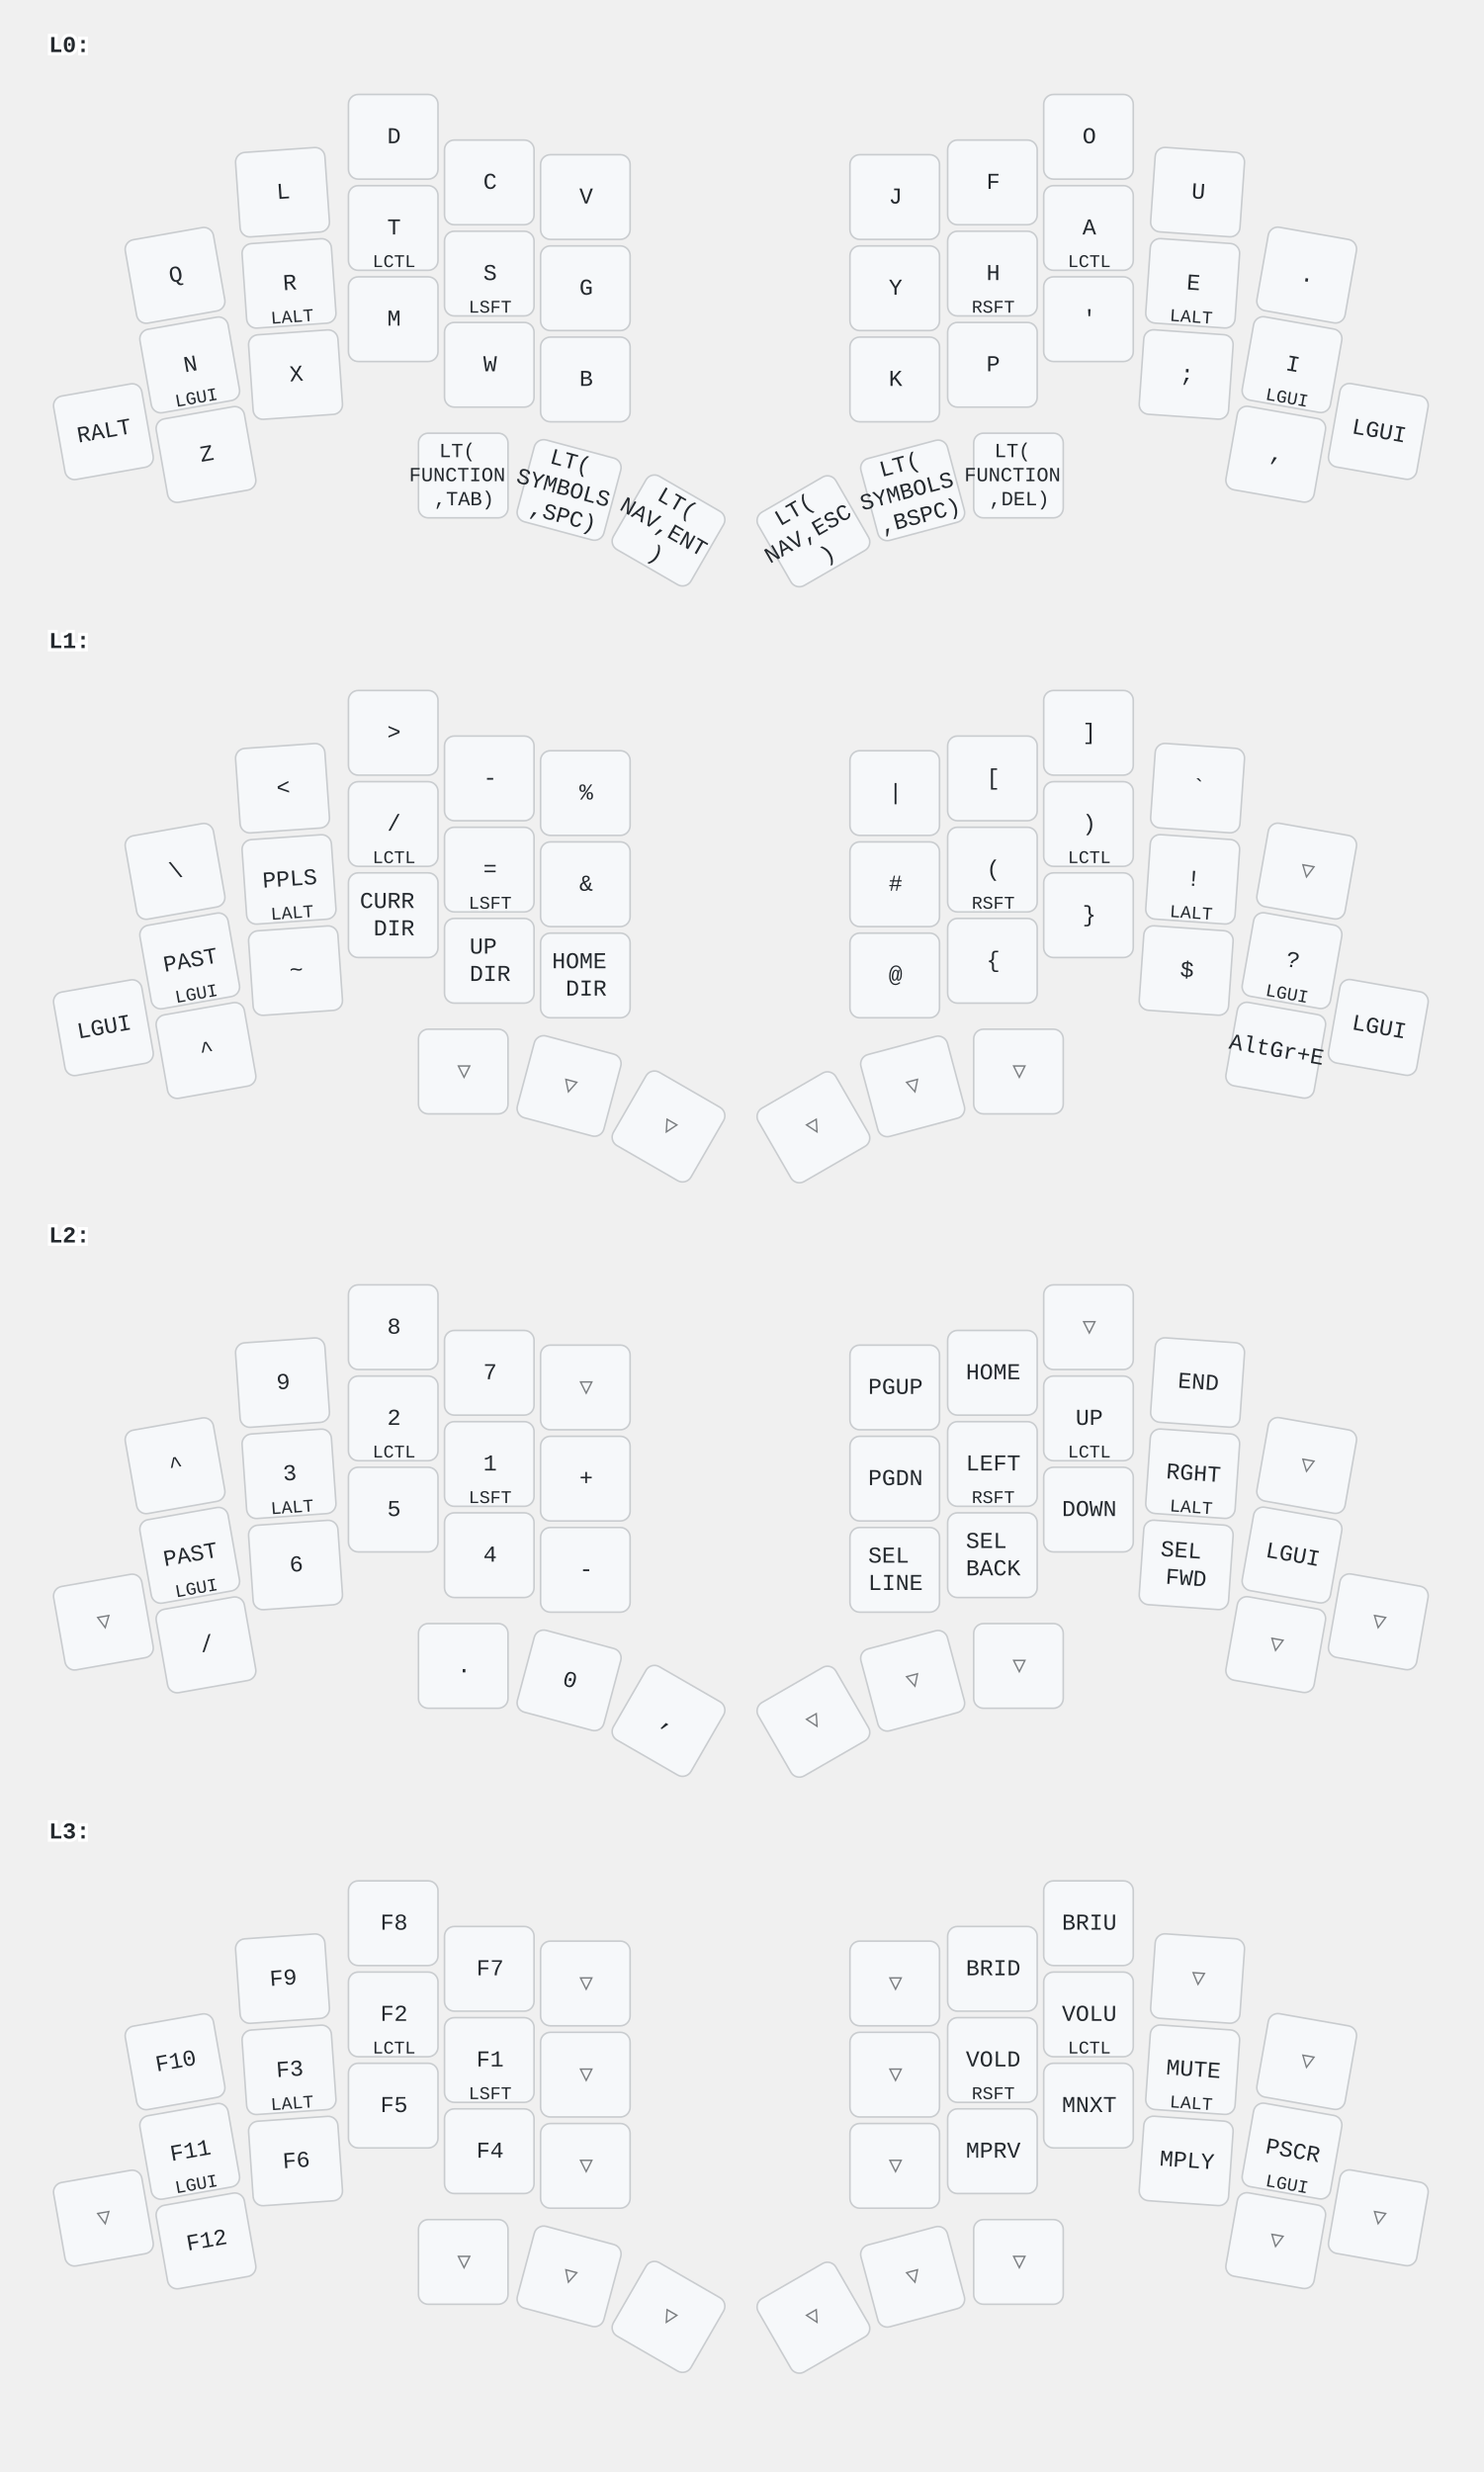
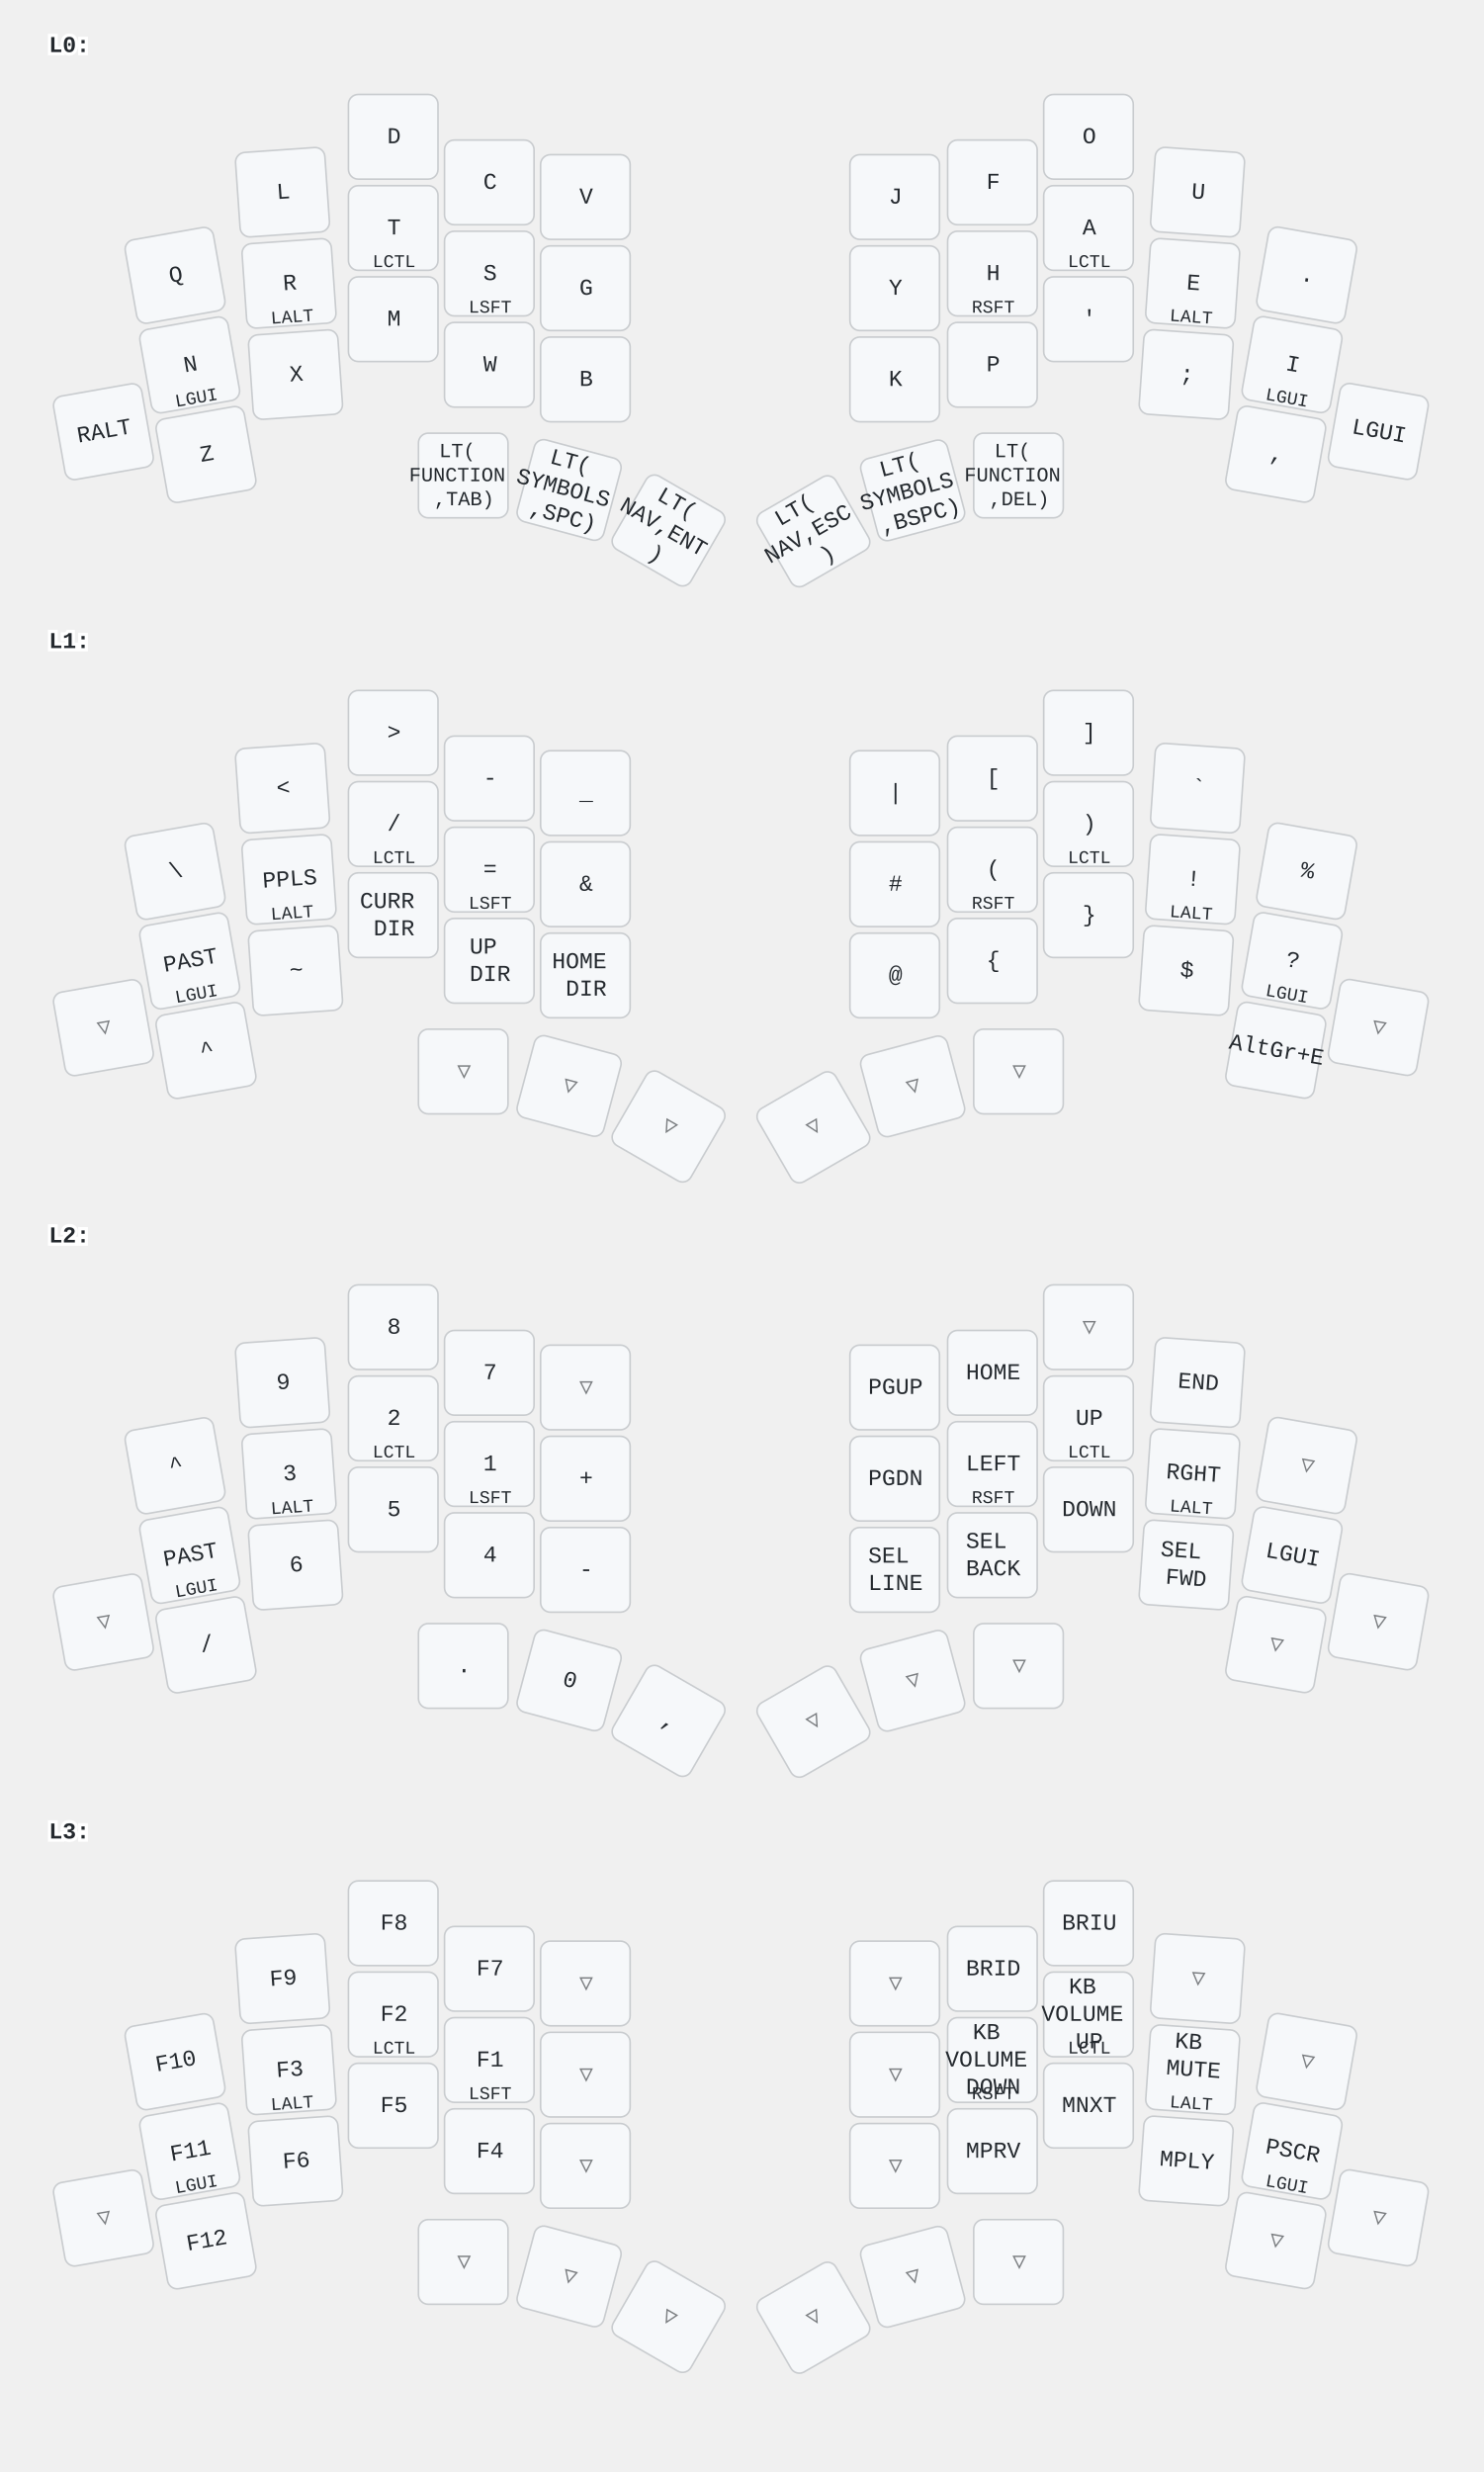
<svg xmlns="http://www.w3.org/2000/svg" width="911" height="1518" viewBox="0 0 911 1518" class="keymap">
  <style>/* inherit to force styles through use tags */
svg path {
    fill: inherit;
}

/* font and background color specifications */
svg.keymap {
    font-family: SFMono-Regular,Consolas,Liberation Mono,Menlo,monospace;
    font-size: 14px;
    font-kerning: normal;
    text-rendering: optimizeLegibility;
    fill: #24292e;
}

/* default key styling */
rect.key {
    fill: #f6f8fa;
}

rect.key, rect.combo {
    stroke: #c9cccf;
    stroke-width: 1;
}

/* default key side styling, only used is draw_key_sides is set */
rect.side {
    filter: brightness(90%);
}

/* color accent for combo boxes */
rect.combo, rect.combo-separate {
    fill: #cdf;
}

/* color accent for held keys */
rect.held, rect.combo.held {
    fill: #fdd;
}

/* color accent for ghost (optional) keys */
rect.ghost, rect.combo.ghost {
    stroke-dasharray: 4, 4;
    stroke-width: 2;
}

text {
    text-anchor: middle;
    dominant-baseline: middle;
}

/* styling for layer labels */
text.label {
    font-weight: bold;
    text-anchor: start;
    stroke: white;
    stroke-width: 4;
    paint-order: stroke;
}

/* styling for optional footer */
text.footer {
    text-anchor: end;
    dominant-baseline: auto;
    stroke: white;
    stroke-width: 4;
    paint-order: stroke;
}

/* styling for combo tap, and key non-tap label text */
text.combo, text.hold, text.shifted, text.left, text.right {
    font-size: 11px;
}

text.hold {
    text-anchor: middle;
    dominant-baseline: auto;
}

text.shifted {
    text-anchor: middle;
    dominant-baseline: hanging;
}

text.left {
    text-anchor: start;
}

text.right {
    text-anchor: end;
}

text.layer-activator {
    text-decoration: underline;
}

/* styling for hold/shifted label text in combo box */
text.combo.hold, text.combo.shifted, text.combo.left, text.combo.right {
    font-size: 8px;
}

/* lighter symbol for transparent keys */
text.trans {
    fill: #7b7e81;
}

/* styling for combo dendrons */
path.combo {
    stroke-width: 1;
    stroke: gray;
    fill: none;
}

/* Start Tabler Icons Cleanup */
/* cannot use height/width with glyphs */
.icon-tabler &gt; path {
    fill: inherit;
    stroke: inherit;
    stroke-width: 2;
}
/* hide tabler's default box */
.icon-tabler &gt; path[stroke="none"][fill="none"] {
    visibility: hidden;
}
/* End Tabler Icons Cleanup */
</style>
  <g transform="translate(30, 0)" class="layer-L0">
    <text x="0" y="28" class="label" id="L0">L0:</text>
    <g transform="translate(0, 56)">
      <g transform="translate(78, 113) rotate(-10.0)" class="key keypos-0">
        <rect rx="6" ry="6" x="-28" y="-26" width="55" height="52" class="key" />
        <text x="0" y="0" class="key tap">Q</text>
      </g>
      <g transform="translate(144, 62) rotate(-4.0)" class="key keypos-1">
        <rect rx="6" ry="6" x="-28" y="-26" width="55" height="52" class="key" />
        <text x="0" y="0" class="key tap">L</text>
      </g>
      <g transform="translate(212, 28)" class="key keypos-2">
        <rect rx="6" ry="6" x="-28" y="-26" width="55" height="52" class="key" />
        <text x="0" y="0" class="key tap">D</text>
      </g>
      <g transform="translate(271, 56)" class="key keypos-3">
        <rect rx="6" ry="6" x="-28" y="-26" width="55" height="52" class="key" />
        <text x="0" y="0" class="key tap">C</text>
      </g>
      <g transform="translate(330, 65)" class="key keypos-4">
        <rect rx="6" ry="6" x="-28" y="-26" width="55" height="52" class="key" />
        <text x="0" y="0" class="key tap">V</text>
      </g>
      <g transform="translate(520, 65)" class="key keypos-5">
        <rect rx="6" ry="6" x="-28" y="-26" width="55" height="52" class="key" />
        <text x="0" y="0" class="key tap">J</text>
      </g>
      <g transform="translate(580, 56)" class="key keypos-6">
        <rect rx="6" ry="6" x="-28" y="-26" width="55" height="52" class="key" />
        <text x="0" y="0" class="key tap">F</text>
      </g>
      <g transform="translate(639, 28)" class="key keypos-7">
        <rect rx="6" ry="6" x="-28" y="-26" width="55" height="52" class="key" />
        <text x="0" y="0" class="key tap">O</text>
      </g>
      <g transform="translate(706, 62) rotate(4.0)" class="key keypos-8">
        <rect rx="6" ry="6" x="-28" y="-26" width="55" height="52" class="key" />
        <text x="0" y="0" class="key tap">U</text>
      </g>
      <g transform="translate(773, 113) rotate(10.0)" class="key keypos-9">
        <rect rx="6" ry="6" x="-28" y="-26" width="55" height="52" class="key" />
        <text x="0" y="0" class="key tap">.</text>
      </g>
      <g transform="translate(87, 168) rotate(-10.0)" class="key keypos-10">
        <rect rx="6" ry="6" x="-28" y="-26" width="55" height="52" class="key" />
        <text x="0" y="0" class="key tap">N</text>
        <text x="0" y="24" class="key hold">LGUI</text>
      </g>
      <g transform="translate(148, 118) rotate(-4.0)" class="key keypos-11">
        <rect rx="6" ry="6" x="-28" y="-26" width="55" height="52" class="key" />
        <text x="0" y="0" class="key tap">R</text>
        <text x="0" y="24" class="key hold">LALT</text>
      </g>
      <g transform="translate(212, 84)" class="key keypos-12">
        <rect rx="6" ry="6" x="-28" y="-26" width="55" height="52" class="key" />
        <text x="0" y="0" class="key tap">T</text>
        <text x="0" y="24" class="key hold">LCTL</text>
      </g>
      <g transform="translate(271, 112)" class="key keypos-13">
        <rect rx="6" ry="6" x="-28" y="-26" width="55" height="52" class="key" />
        <text x="0" y="0" class="key tap">S</text>
        <text x="0" y="24" class="key hold">LSFT</text>
      </g>
      <g transform="translate(330, 121)" class="key keypos-14">
        <rect rx="6" ry="6" x="-28" y="-26" width="55" height="52" class="key" />
        <text x="0" y="0" class="key tap">G</text>
      </g>
      <g transform="translate(520, 121)" class="key keypos-15">
        <rect rx="6" ry="6" x="-28" y="-26" width="55" height="52" class="key" />
        <text x="0" y="0" class="key tap">Y</text>
      </g>
      <g transform="translate(580, 112)" class="key keypos-16">
        <rect rx="6" ry="6" x="-28" y="-26" width="55" height="52" class="key" />
        <text x="0" y="0" class="key tap">H</text>
        <text x="0" y="24" class="key hold">RSFT</text>
      </g>
      <g transform="translate(639, 84)" class="key keypos-17">
        <rect rx="6" ry="6" x="-28" y="-26" width="55" height="52" class="key" />
        <text x="0" y="0" class="key tap">A</text>
        <text x="0" y="24" class="key hold">LCTL</text>
      </g>
      <g transform="translate(703, 118) rotate(4.0)" class="key keypos-18">
        <rect rx="6" ry="6" x="-28" y="-26" width="55" height="52" class="key" />
        <text x="0" y="0" class="key tap">E</text>
        <text x="0" y="24" class="key hold">LALT</text>
      </g>
      <g transform="translate(764, 168) rotate(10.0)" class="key keypos-19">
        <rect rx="6" ry="6" x="-28" y="-26" width="55" height="52" class="key" />
        <text x="0" y="0" class="key tap">I</text>
        <text x="0" y="24" class="key hold">LGUI</text>
      </g>
      <g transform="translate(34, 209) rotate(-10.0)" class="key keypos-20">
        <rect rx="6" ry="6" x="-28" y="-26" width="55" height="52" class="key" />
        <text x="0" y="0" class="key tap">RALT</text>
      </g>
      <g transform="translate(97, 223) rotate(-10.0)" class="key keypos-21">
        <rect rx="6" ry="6" x="-28" y="-26" width="55" height="52" class="key" />
        <text x="0" y="0" class="key tap">Z</text>
      </g>
      <g transform="translate(152, 174) rotate(-4.0)" class="key keypos-22">
        <rect rx="6" ry="6" x="-28" y="-26" width="55" height="52" class="key" />
        <text x="0" y="0" class="key tap">X</text>
      </g>
      <g transform="translate(212, 140)" class="key keypos-23">
        <rect rx="6" ry="6" x="-28" y="-26" width="55" height="52" class="key" />
        <text x="0" y="0" class="key tap">M</text>
      </g>
      <g transform="translate(271, 168)" class="key keypos-24">
        <rect rx="6" ry="6" x="-28" y="-26" width="55" height="52" class="key" />
        <text x="0" y="0" class="key tap">W</text>
      </g>
      <g transform="translate(330, 177)" class="key keypos-25">
        <rect rx="6" ry="6" x="-28" y="-26" width="55" height="52" class="key" />
        <text x="0" y="0" class="key tap">B</text>
      </g>
      <g transform="translate(520, 177)" class="key keypos-26">
        <rect rx="6" ry="6" x="-28" y="-26" width="55" height="52" class="key" />
        <text x="0" y="0" class="key tap">K</text>
      </g>
      <g transform="translate(580, 168)" class="key keypos-27">
        <rect rx="6" ry="6" x="-28" y="-26" width="55" height="52" class="key" />
        <text x="0" y="0" class="key tap">P</text>
      </g>
      <g transform="translate(639, 140)" class="key keypos-28">
        <rect rx="6" ry="6" x="-28" y="-26" width="55" height="52" class="key" />
        <text x="0" y="0" class="key tap">'</text>
      </g>
      <g transform="translate(699, 174) rotate(4.0)" class="key keypos-29">
        <rect rx="6" ry="6" x="-28" y="-26" width="55" height="52" class="key" />
        <text x="0" y="0" class="key tap">;</text>
      </g>
      <g transform="translate(754, 223) rotate(10.0)" class="key keypos-30">
        <rect rx="6" ry="6" x="-28" y="-26" width="55" height="52" class="key" />
        <text x="0" y="0" class="key tap">,</text>
      </g>
      <g transform="translate(817, 209) rotate(10.0)" class="key keypos-31">
        <rect rx="6" ry="6" x="-28" y="-26" width="55" height="52" class="key" />
        <text x="0" y="0" class="key tap">LGUI</text>
      </g>
      <g transform="translate(255, 236)" class="key keypos-32">
        <rect rx="6" ry="6" x="-28" y="-26" width="55" height="52" class="key" />
        <text x="0" y="0" class="key tap">
          <tspan x="0" dy="-1.2em" style="font-size: 88%">LT(</tspan>
          <tspan x="0" dy="1.2em" style="font-size: 88%">FUNCTION</tspan>
          <tspan x="0" dy="1.2em" style="font-size: 88%">,TAB)</tspan>
        </text>
      </g>
      <g transform="translate(320, 245) rotate(15.0)" class="key keypos-33">
        <rect rx="6" ry="6" x="-28" y="-26" width="55" height="52" class="key" />
        <text x="0" y="0" class="key tap">
          <tspan x="0" dy="-1.2em">LT(</tspan>
          <tspan x="0" dy="1.2em">SYMBOLS</tspan>
          <tspan x="0" dy="1.2em">,SPC)</tspan>
        </text>
      </g>
      <g transform="translate(381, 270) rotate(30.0)" class="key keypos-34">
        <rect rx="6" ry="6" x="-28" y="-26" width="55" height="52" class="key" />
        <text x="0" y="0" class="key tap">
          <tspan x="0" dy="-1.2em">LT(</tspan>
          <tspan x="0" dy="1.2em">NAV,ENT</tspan>
          <tspan x="0" dy="1.2em">)</tspan>
        </text>
      </g>
      <g transform="translate(470, 270) rotate(-30.0)" class="key keypos-35">
        <rect rx="6" ry="6" x="-28" y="-26" width="55" height="52" class="key" />
        <text x="0" y="0" class="key tap">
          <tspan x="0" dy="-1.2em">LT(</tspan>
          <tspan x="0" dy="1.2em">NAV,ESC</tspan>
          <tspan x="0" dy="1.2em">)</tspan>
        </text>
      </g>
      <g transform="translate(531, 245) rotate(-15.0)" class="key keypos-36">
        <rect rx="6" ry="6" x="-28" y="-26" width="55" height="52" class="key" />
        <text x="0" y="0" class="key tap">
          <tspan x="0" dy="-1.2em">LT(</tspan>
          <tspan x="0" dy="1.2em">SYMBOLS</tspan>
          <tspan x="0" dy="1.2em">,BSPC)</tspan>
        </text>
      </g>
      <g transform="translate(596, 236)" class="key keypos-37">
        <rect rx="6" ry="6" x="-28" y="-26" width="55" height="52" class="key" />
        <text x="0" y="0" class="key tap">
          <tspan x="0" dy="-1.2em" style="font-size: 88%">LT(</tspan>
          <tspan x="0" dy="1.2em" style="font-size: 88%">FUNCTION</tspan>
          <tspan x="0" dy="1.2em" style="font-size: 88%">,DEL)</tspan>
        </text>
      </g>
    </g>
  </g>
  <g transform="translate(30, 366)" class="layer-L1">
    <text x="0" y="28" class="label" id="L1">L1:</text>
    <g transform="translate(0, 56)">
      <g transform="translate(78, 113) rotate(-10.0)" class="key keypos-0">
        <rect rx="6" ry="6" x="-28" y="-26" width="55" height="52" class="key" />
        <text x="0" y="0" class="key tap">\</text>
      </g>
      <g transform="translate(144, 62) rotate(-4.0)" class="key keypos-1">
        <rect rx="6" ry="6" x="-28" y="-26" width="55" height="52" class="key" />
        <text x="0" y="0" class="key tap">&lt;</text>
      </g>
      <g transform="translate(212, 28)" class="key keypos-2">
        <rect rx="6" ry="6" x="-28" y="-26" width="55" height="52" class="key" />
        <text x="0" y="0" class="key tap">&gt;</text>
      </g>
      <g transform="translate(271, 56)" class="key keypos-3">
        <rect rx="6" ry="6" x="-28" y="-26" width="55" height="52" class="key" />
        <text x="0" y="0" class="key tap">-</text>
      </g>
      <g transform="translate(330, 65)" class="key keypos-4">
        <rect rx="6" ry="6" x="-28" y="-26" width="55" height="52" class="key" />
+         <text x="0" y="0" class="key tap">_</text>
+       </g>
+       <g transform="translate(520, 65)" class="key keypos-5">
+         <rect rx="6" ry="6" x="-28" y="-26" width="55" height="52" class="key" />
+         <text x="0" y="0" class="key tap">|</text>
+       </g>
+       <g transform="translate(580, 56)" class="key keypos-6">
+         <rect rx="6" ry="6" x="-28" y="-26" width="55" height="52" class="key" />
+         <text x="0" y="0" class="key tap">[</text>
+       </g>
+       <g transform="translate(639, 28)" class="key keypos-7">
+         <rect rx="6" ry="6" x="-28" y="-26" width="55" height="52" class="key" />
+         <text x="0" y="0" class="key tap">]</text>
+       </g>
+       <g transform="translate(706, 62) rotate(4.0)" class="key keypos-8">
+         <rect rx="6" ry="6" x="-28" y="-26" width="55" height="52" class="key" />
+         <text x="0" y="0" class="key tap">`</text>
+       </g>
+       <g transform="translate(773, 113) rotate(10.0)" class="key keypos-9">
+         <rect rx="6" ry="6" x="-28" y="-26" width="55" height="52" class="key" />
        <text x="0" y="0" class="key tap">%</text>
-       </g>
-       <g transform="translate(520, 65)" class="key keypos-5">
-         <rect rx="6" ry="6" x="-28" y="-26" width="55" height="52" class="key" />
-         <text x="0" y="0" class="key tap">|</text>
-       </g>
-       <g transform="translate(580, 56)" class="key keypos-6">
-         <rect rx="6" ry="6" x="-28" y="-26" width="55" height="52" class="key" />
-         <text x="0" y="0" class="key tap">[</text>
-       </g>
-       <g transform="translate(639, 28)" class="key keypos-7">
-         <rect rx="6" ry="6" x="-28" y="-26" width="55" height="52" class="key" />
-         <text x="0" y="0" class="key tap">]</text>
-       </g>
-       <g transform="translate(706, 62) rotate(4.0)" class="key keypos-8">
-         <rect rx="6" ry="6" x="-28" y="-26" width="55" height="52" class="key" />
-         <text x="0" y="0" class="key tap">`</text>
-       </g>
-       <g transform="translate(773, 113) rotate(10.0)" class="key trans keypos-9">
-         <rect rx="6" ry="6" x="-28" y="-26" width="55" height="52" class="key trans" />
-         <text x="0" y="0" class="key trans tap">▽</text>
      </g>
      <g transform="translate(87, 168) rotate(-10.0)" class="key keypos-10">
        <rect rx="6" ry="6" x="-28" y="-26" width="55" height="52" class="key" />
        <text x="0" y="0" class="key tap">PAST</text>
        <text x="0" y="24" class="key hold">LGUI</text>
      </g>
      <g transform="translate(148, 118) rotate(-4.0)" class="key keypos-11">
        <rect rx="6" ry="6" x="-28" y="-26" width="55" height="52" class="key" />
        <text x="0" y="0" class="key tap">PPLS</text>
        <text x="0" y="24" class="key hold">LALT</text>
      </g>
      <g transform="translate(212, 84)" class="key keypos-12">
        <rect rx="6" ry="6" x="-28" y="-26" width="55" height="52" class="key" />
        <text x="0" y="0" class="key tap">/</text>
        <text x="0" y="24" class="key hold">LCTL</text>
      </g>
      <g transform="translate(271, 112)" class="key keypos-13">
        <rect rx="6" ry="6" x="-28" y="-26" width="55" height="52" class="key" />
        <text x="0" y="0" class="key tap">=</text>
        <text x="0" y="24" class="key hold">LSFT</text>
      </g>
      <g transform="translate(330, 121)" class="key keypos-14">
        <rect rx="6" ry="6" x="-28" y="-26" width="55" height="52" class="key" />
        <text x="0" y="0" class="key tap">&amp;</text>
      </g>
      <g transform="translate(520, 121)" class="key keypos-15">
        <rect rx="6" ry="6" x="-28" y="-26" width="55" height="52" class="key" />
        <text x="0" y="0" class="key tap">#</text>
      </g>
      <g transform="translate(580, 112)" class="key keypos-16">
        <rect rx="6" ry="6" x="-28" y="-26" width="55" height="52" class="key" />
        <text x="0" y="0" class="key tap">(</text>
        <text x="0" y="24" class="key hold">RSFT</text>
      </g>
      <g transform="translate(639, 84)" class="key keypos-17">
        <rect rx="6" ry="6" x="-28" y="-26" width="55" height="52" class="key" />
        <text x="0" y="0" class="key tap">)</text>
        <text x="0" y="24" class="key hold">LCTL</text>
      </g>
      <g transform="translate(703, 118) rotate(4.0)" class="key keypos-18">
        <rect rx="6" ry="6" x="-28" y="-26" width="55" height="52" class="key" />
        <text x="0" y="0" class="key tap">!</text>
        <text x="0" y="24" class="key hold">LALT</text>
      </g>
      <g transform="translate(764, 168) rotate(10.0)" class="key keypos-19">
        <rect rx="6" ry="6" x="-28" y="-26" width="55" height="52" class="key" />
        <text x="0" y="0" class="key tap">?</text>
        <text x="0" y="24" class="key hold">LGUI</text>
      </g>
-       <g transform="translate(34, 209) rotate(-10.0)" class="key keypos-20">
-         <rect rx="6" ry="6" x="-28" y="-26" width="55" height="52" class="key" />
-         <text x="0" y="0" class="key tap">LGUI</text>
+       <g transform="translate(34, 209) rotate(-10.0)" class="key trans keypos-20">
+         <rect rx="6" ry="6" x="-28" y="-26" width="55" height="52" class="key trans" />
+         <text x="0" y="0" class="key trans tap">▽</text>
      </g>
      <g transform="translate(97, 223) rotate(-10.0)" class="key keypos-21">
        <rect rx="6" ry="6" x="-28" y="-26" width="55" height="52" class="key" />
        <text x="0" y="0" class="key tap">^</text>
      </g>
      <g transform="translate(152, 174) rotate(-4.0)" class="key keypos-22">
        <rect rx="6" ry="6" x="-28" y="-26" width="55" height="52" class="key" />
        <text x="0" y="0" class="key tap">~</text>
      </g>
      <g transform="translate(212, 140)" class="key keypos-23">
        <rect rx="6" ry="6" x="-28" y="-26" width="55" height="52" class="key" />
        <text x="0" y="0" class="key tap">
          <tspan x="0" dy="-0.6em">CURR</tspan>
          <tspan x="0" dy="1.2em">DIR</tspan>
        </text>
      </g>
      <g transform="translate(271, 168)" class="key keypos-24">
        <rect rx="6" ry="6" x="-28" y="-26" width="55" height="52" class="key" />
        <text x="0" y="0" class="key tap">
          <tspan x="0" dy="-0.6em">UP</tspan>
          <tspan x="0" dy="1.2em">DIR</tspan>
        </text>
      </g>
      <g transform="translate(330, 177)" class="key keypos-25">
        <rect rx="6" ry="6" x="-28" y="-26" width="55" height="52" class="key" />
        <text x="0" y="0" class="key tap">
          <tspan x="0" dy="-0.6em">HOME</tspan>
          <tspan x="0" dy="1.2em">DIR</tspan>
        </text>
      </g>
      <g transform="translate(520, 177)" class="key keypos-26">
        <rect rx="6" ry="6" x="-28" y="-26" width="55" height="52" class="key" />
        <text x="0" y="0" class="key tap">@</text>
      </g>
      <g transform="translate(580, 168)" class="key keypos-27">
        <rect rx="6" ry="6" x="-28" y="-26" width="55" height="52" class="key" />
        <text x="0" y="0" class="key tap">{</text>
      </g>
      <g transform="translate(639, 140)" class="key keypos-28">
        <rect rx="6" ry="6" x="-28" y="-26" width="55" height="52" class="key" />
        <text x="0" y="0" class="key tap">}</text>
      </g>
      <g transform="translate(699, 174) rotate(4.0)" class="key keypos-29">
        <rect rx="6" ry="6" x="-28" y="-26" width="55" height="52" class="key" />
        <text x="0" y="0" class="key tap">$</text>
      </g>
      <g transform="translate(754, 223) rotate(10.0)" class="key keypos-30">
        <rect rx="6" ry="6" x="-28" y="-26" width="55" height="52" class="key" />
        <text x="0" y="0" class="key tap">AltGr+E</text>
      </g>
-       <g transform="translate(817, 209) rotate(10.0)" class="key keypos-31">
-         <rect rx="6" ry="6" x="-28" y="-26" width="55" height="52" class="key" />
-         <text x="0" y="0" class="key tap">LGUI</text>
+       <g transform="translate(817, 209) rotate(10.0)" class="key trans keypos-31">
+         <rect rx="6" ry="6" x="-28" y="-26" width="55" height="52" class="key trans" />
+         <text x="0" y="0" class="key trans tap">▽</text>
      </g>
      <g transform="translate(255, 236)" class="key trans keypos-32">
        <rect rx="6" ry="6" x="-28" y="-26" width="55" height="52" class="key trans" />
        <text x="0" y="0" class="key trans tap">▽</text>
      </g>
      <g transform="translate(320, 245) rotate(15.0)" class="key trans keypos-33">
        <rect rx="6" ry="6" x="-28" y="-26" width="55" height="52" class="key trans" />
        <text x="0" y="0" class="key trans tap">▽</text>
      </g>
      <g transform="translate(381, 270) rotate(30.0)" class="key trans keypos-34">
        <rect rx="6" ry="6" x="-28" y="-26" width="55" height="52" class="key trans" />
        <text x="0" y="0" class="key trans tap">▽</text>
      </g>
      <g transform="translate(470, 270) rotate(-30.0)" class="key trans keypos-35">
        <rect rx="6" ry="6" x="-28" y="-26" width="55" height="52" class="key trans" />
        <text x="0" y="0" class="key trans tap">▽</text>
      </g>
      <g transform="translate(531, 245) rotate(-15.0)" class="key trans keypos-36">
        <rect rx="6" ry="6" x="-28" y="-26" width="55" height="52" class="key trans" />
        <text x="0" y="0" class="key trans tap">▽</text>
      </g>
      <g transform="translate(596, 236)" class="key trans keypos-37">
        <rect rx="6" ry="6" x="-28" y="-26" width="55" height="52" class="key trans" />
        <text x="0" y="0" class="key trans tap">▽</text>
      </g>
    </g>
  </g>
  <g transform="translate(30, 731)" class="layer-L2">
    <text x="0" y="28" class="label" id="L2">L2:</text>
    <g transform="translate(0, 56)">
      <g transform="translate(78, 113) rotate(-10.0)" class="key keypos-0">
        <rect rx="6" ry="6" x="-28" y="-26" width="55" height="52" class="key" />
        <text x="0" y="0" class="key tap">^</text>
      </g>
      <g transform="translate(144, 62) rotate(-4.0)" class="key keypos-1">
        <rect rx="6" ry="6" x="-28" y="-26" width="55" height="52" class="key" />
        <text x="0" y="0" class="key tap">9</text>
      </g>
      <g transform="translate(212, 28)" class="key keypos-2">
        <rect rx="6" ry="6" x="-28" y="-26" width="55" height="52" class="key" />
        <text x="0" y="0" class="key tap">8</text>
      </g>
      <g transform="translate(271, 56)" class="key keypos-3">
        <rect rx="6" ry="6" x="-28" y="-26" width="55" height="52" class="key" />
        <text x="0" y="0" class="key tap">7</text>
      </g>
      <g transform="translate(330, 65)" class="key trans keypos-4">
        <rect rx="6" ry="6" x="-28" y="-26" width="55" height="52" class="key trans" />
        <text x="0" y="0" class="key trans tap">▽</text>
      </g>
      <g transform="translate(520, 65)" class="key keypos-5">
        <rect rx="6" ry="6" x="-28" y="-26" width="55" height="52" class="key" />
        <text x="0" y="0" class="key tap">PGUP</text>
      </g>
      <g transform="translate(580, 56)" class="key keypos-6">
        <rect rx="6" ry="6" x="-28" y="-26" width="55" height="52" class="key" />
        <text x="0" y="0" class="key tap">HOME</text>
      </g>
      <g transform="translate(639, 28)" class="key trans keypos-7">
        <rect rx="6" ry="6" x="-28" y="-26" width="55" height="52" class="key trans" />
        <text x="0" y="0" class="key trans tap">▽</text>
      </g>
      <g transform="translate(706, 62) rotate(4.0)" class="key keypos-8">
        <rect rx="6" ry="6" x="-28" y="-26" width="55" height="52" class="key" />
        <text x="0" y="0" class="key tap">END</text>
      </g>
      <g transform="translate(773, 113) rotate(10.0)" class="key trans keypos-9">
        <rect rx="6" ry="6" x="-28" y="-26" width="55" height="52" class="key trans" />
        <text x="0" y="0" class="key trans tap">▽</text>
      </g>
      <g transform="translate(87, 168) rotate(-10.0)" class="key keypos-10">
        <rect rx="6" ry="6" x="-28" y="-26" width="55" height="52" class="key" />
        <text x="0" y="0" class="key tap">PAST</text>
        <text x="0" y="24" class="key hold">LGUI</text>
      </g>
      <g transform="translate(148, 118) rotate(-4.0)" class="key keypos-11">
        <rect rx="6" ry="6" x="-28" y="-26" width="55" height="52" class="key" />
        <text x="0" y="0" class="key tap">3</text>
        <text x="0" y="24" class="key hold">LALT</text>
      </g>
      <g transform="translate(212, 84)" class="key keypos-12">
        <rect rx="6" ry="6" x="-28" y="-26" width="55" height="52" class="key" />
        <text x="0" y="0" class="key tap">2</text>
        <text x="0" y="24" class="key hold">LCTL</text>
      </g>
      <g transform="translate(271, 112)" class="key keypos-13">
        <rect rx="6" ry="6" x="-28" y="-26" width="55" height="52" class="key" />
        <text x="0" y="0" class="key tap">1</text>
        <text x="0" y="24" class="key hold">LSFT</text>
      </g>
      <g transform="translate(330, 121)" class="key keypos-14">
        <rect rx="6" ry="6" x="-28" y="-26" width="55" height="52" class="key" />
        <text x="0" y="0" class="key tap">+</text>
      </g>
      <g transform="translate(520, 121)" class="key keypos-15">
        <rect rx="6" ry="6" x="-28" y="-26" width="55" height="52" class="key" />
        <text x="0" y="0" class="key tap">PGDN</text>
      </g>
      <g transform="translate(580, 112)" class="key keypos-16">
        <rect rx="6" ry="6" x="-28" y="-26" width="55" height="52" class="key" />
        <text x="0" y="0" class="key tap">LEFT</text>
        <text x="0" y="24" class="key hold">RSFT</text>
      </g>
      <g transform="translate(639, 84)" class="key keypos-17">
        <rect rx="6" ry="6" x="-28" y="-26" width="55" height="52" class="key" />
        <text x="0" y="0" class="key tap">UP</text>
        <text x="0" y="24" class="key hold">LCTL</text>
      </g>
      <g transform="translate(703, 118) rotate(4.0)" class="key keypos-18">
        <rect rx="6" ry="6" x="-28" y="-26" width="55" height="52" class="key" />
        <text x="0" y="0" class="key tap">RGHT</text>
        <text x="0" y="24" class="key hold">LALT</text>
      </g>
      <g transform="translate(764, 168) rotate(10.0)" class="key keypos-19">
        <rect rx="6" ry="6" x="-28" y="-26" width="55" height="52" class="key" />
        <text x="0" y="0" class="key tap">LGUI</text>
      </g>
      <g transform="translate(34, 209) rotate(-10.0)" class="key trans keypos-20">
        <rect rx="6" ry="6" x="-28" y="-26" width="55" height="52" class="key trans" />
        <text x="0" y="0" class="key trans tap">▽</text>
      </g>
      <g transform="translate(97, 223) rotate(-10.0)" class="key keypos-21">
        <rect rx="6" ry="6" x="-28" y="-26" width="55" height="52" class="key" />
        <text x="0" y="0" class="key tap">/</text>
      </g>
      <g transform="translate(152, 174) rotate(-4.0)" class="key keypos-22">
        <rect rx="6" ry="6" x="-28" y="-26" width="55" height="52" class="key" />
        <text x="0" y="0" class="key tap">6</text>
      </g>
      <g transform="translate(212, 140)" class="key keypos-23">
        <rect rx="6" ry="6" x="-28" y="-26" width="55" height="52" class="key" />
        <text x="0" y="0" class="key tap">5</text>
      </g>
      <g transform="translate(271, 168)" class="key keypos-24">
        <rect rx="6" ry="6" x="-28" y="-26" width="55" height="52" class="key" />
        <text x="0" y="0" class="key tap">4</text>
      </g>
      <g transform="translate(330, 177)" class="key keypos-25">
        <rect rx="6" ry="6" x="-28" y="-26" width="55" height="52" class="key" />
        <text x="0" y="0" class="key tap">-</text>
      </g>
      <g transform="translate(520, 177)" class="key keypos-26">
        <rect rx="6" ry="6" x="-28" y="-26" width="55" height="52" class="key" />
        <text x="0" y="0" class="key tap">
          <tspan x="0" dy="-0.6em">SEL</tspan>
          <tspan x="0" dy="1.2em">LINE</tspan>
        </text>
      </g>
      <g transform="translate(580, 168)" class="key keypos-27">
        <rect rx="6" ry="6" x="-28" y="-26" width="55" height="52" class="key" />
        <text x="0" y="0" class="key tap">
          <tspan x="0" dy="-0.6em">SEL</tspan>
          <tspan x="0" dy="1.2em">BACK</tspan>
        </text>
      </g>
      <g transform="translate(639, 140)" class="key keypos-28">
        <rect rx="6" ry="6" x="-28" y="-26" width="55" height="52" class="key" />
        <text x="0" y="0" class="key tap">DOWN</text>
      </g>
      <g transform="translate(699, 174) rotate(4.0)" class="key keypos-29">
        <rect rx="6" ry="6" x="-28" y="-26" width="55" height="52" class="key" />
        <text x="0" y="0" class="key tap">
          <tspan x="0" dy="-0.6em">SEL</tspan>
          <tspan x="0" dy="1.2em">FWD</tspan>
        </text>
      </g>
      <g transform="translate(754, 223) rotate(10.0)" class="key trans keypos-30">
        <rect rx="6" ry="6" x="-28" y="-26" width="55" height="52" class="key trans" />
        <text x="0" y="0" class="key trans tap">▽</text>
      </g>
      <g transform="translate(817, 209) rotate(10.0)" class="key trans keypos-31">
        <rect rx="6" ry="6" x="-28" y="-26" width="55" height="52" class="key trans" />
        <text x="0" y="0" class="key trans tap">▽</text>
      </g>
      <g transform="translate(255, 236)" class="key keypos-32">
        <rect rx="6" ry="6" x="-28" y="-26" width="55" height="52" class="key" />
        <text x="0" y="0" class="key tap">.</text>
      </g>
      <g transform="translate(320, 245) rotate(15.0)" class="key keypos-33">
        <rect rx="6" ry="6" x="-28" y="-26" width="55" height="52" class="key" />
        <text x="0" y="0" class="key tap">0</text>
      </g>
      <g transform="translate(381, 270) rotate(30.0)" class="key keypos-34">
        <rect rx="6" ry="6" x="-28" y="-26" width="55" height="52" class="key" />
        <text x="0" y="0" class="key tap">,</text>
      </g>
      <g transform="translate(470, 270) rotate(-30.0)" class="key trans keypos-35">
        <rect rx="6" ry="6" x="-28" y="-26" width="55" height="52" class="key trans" />
        <text x="0" y="0" class="key trans tap">▽</text>
      </g>
      <g transform="translate(531, 245) rotate(-15.0)" class="key trans keypos-36">
        <rect rx="6" ry="6" x="-28" y="-26" width="55" height="52" class="key trans" />
        <text x="0" y="0" class="key trans tap">▽</text>
      </g>
      <g transform="translate(596, 236)" class="key trans keypos-37">
        <rect rx="6" ry="6" x="-28" y="-26" width="55" height="52" class="key trans" />
        <text x="0" y="0" class="key trans tap">▽</text>
      </g>
    </g>
  </g>
  <g transform="translate(30, 1097)" class="layer-L3">
    <text x="0" y="28" class="label" id="L3">L3:</text>
    <g transform="translate(0, 56)">
      <g transform="translate(78, 113) rotate(-10.0)" class="key keypos-0">
        <rect rx="6" ry="6" x="-28" y="-26" width="55" height="52" class="key" />
        <text x="0" y="0" class="key tap">F10</text>
      </g>
      <g transform="translate(144, 62) rotate(-4.0)" class="key keypos-1">
        <rect rx="6" ry="6" x="-28" y="-26" width="55" height="52" class="key" />
        <text x="0" y="0" class="key tap">F9</text>
      </g>
      <g transform="translate(212, 28)" class="key keypos-2">
        <rect rx="6" ry="6" x="-28" y="-26" width="55" height="52" class="key" />
        <text x="0" y="0" class="key tap">F8</text>
      </g>
      <g transform="translate(271, 56)" class="key keypos-3">
        <rect rx="6" ry="6" x="-28" y="-26" width="55" height="52" class="key" />
        <text x="0" y="0" class="key tap">F7</text>
      </g>
      <g transform="translate(330, 65)" class="key trans keypos-4">
        <rect rx="6" ry="6" x="-28" y="-26" width="55" height="52" class="key trans" />
        <text x="0" y="0" class="key trans tap">▽</text>
      </g>
      <g transform="translate(520, 65)" class="key trans keypos-5">
        <rect rx="6" ry="6" x="-28" y="-26" width="55" height="52" class="key trans" />
        <text x="0" y="0" class="key trans tap">▽</text>
      </g>
      <g transform="translate(580, 56)" class="key keypos-6">
        <rect rx="6" ry="6" x="-28" y="-26" width="55" height="52" class="key" />
        <text x="0" y="0" class="key tap">BRID</text>
      </g>
      <g transform="translate(639, 28)" class="key keypos-7">
        <rect rx="6" ry="6" x="-28" y="-26" width="55" height="52" class="key" />
        <text x="0" y="0" class="key tap">BRIU</text>
      </g>
      <g transform="translate(706, 62) rotate(4.0)" class="key trans keypos-8">
        <rect rx="6" ry="6" x="-28" y="-26" width="55" height="52" class="key trans" />
        <text x="0" y="0" class="key trans tap">▽</text>
      </g>
      <g transform="translate(773, 113) rotate(10.0)" class="key trans keypos-9">
        <rect rx="6" ry="6" x="-28" y="-26" width="55" height="52" class="key trans" />
        <text x="0" y="0" class="key trans tap">▽</text>
      </g>
      <g transform="translate(87, 168) rotate(-10.0)" class="key keypos-10">
        <rect rx="6" ry="6" x="-28" y="-26" width="55" height="52" class="key" />
        <text x="0" y="0" class="key tap">F11</text>
        <text x="0" y="24" class="key hold">LGUI</text>
      </g>
      <g transform="translate(148, 118) rotate(-4.0)" class="key keypos-11">
        <rect rx="6" ry="6" x="-28" y="-26" width="55" height="52" class="key" />
        <text x="0" y="0" class="key tap">F3</text>
        <text x="0" y="24" class="key hold">LALT</text>
      </g>
      <g transform="translate(212, 84)" class="key keypos-12">
        <rect rx="6" ry="6" x="-28" y="-26" width="55" height="52" class="key" />
        <text x="0" y="0" class="key tap">F2</text>
        <text x="0" y="24" class="key hold">LCTL</text>
      </g>
      <g transform="translate(271, 112)" class="key keypos-13">
        <rect rx="6" ry="6" x="-28" y="-26" width="55" height="52" class="key" />
        <text x="0" y="0" class="key tap">F1</text>
        <text x="0" y="24" class="key hold">LSFT</text>
      </g>
      <g transform="translate(330, 121)" class="key trans keypos-14">
        <rect rx="6" ry="6" x="-28" y="-26" width="55" height="52" class="key trans" />
        <text x="0" y="0" class="key trans tap">▽</text>
      </g>
      <g transform="translate(520, 121)" class="key trans keypos-15">
        <rect rx="6" ry="6" x="-28" y="-26" width="55" height="52" class="key trans" />
        <text x="0" y="0" class="key trans tap">▽</text>
      </g>
      <g transform="translate(580, 112)" class="key keypos-16">
        <rect rx="6" ry="6" x="-28" y="-26" width="55" height="52" class="key" />
-         <text x="0" y="0" class="key tap">VOLD</text>
+         <text x="0" y="0" class="key tap">
+           <tspan x="0" dy="-1.2em">KB</tspan>
+           <tspan x="0" dy="1.2em">VOLUME</tspan>
+           <tspan x="0" dy="1.2em">DOWN</tspan>
+         </text>
        <text x="0" y="24" class="key hold">RSFT</text>
      </g>
      <g transform="translate(639, 84)" class="key keypos-17">
        <rect rx="6" ry="6" x="-28" y="-26" width="55" height="52" class="key" />
-         <text x="0" y="0" class="key tap">VOLU</text>
+         <text x="0" y="0" class="key tap">
+           <tspan x="0" dy="-1.2em">KB</tspan>
+           <tspan x="0" dy="1.2em">VOLUME</tspan>
+           <tspan x="0" dy="1.2em">UP</tspan>
+         </text>
        <text x="0" y="24" class="key hold">LCTL</text>
      </g>
      <g transform="translate(703, 118) rotate(4.0)" class="key keypos-18">
        <rect rx="6" ry="6" x="-28" y="-26" width="55" height="52" class="key" />
-         <text x="0" y="0" class="key tap">MUTE</text>
+         <text x="0" y="0" class="key tap">
+           <tspan x="0" dy="-1.2em">KB</tspan>
+           <tspan x="0" dy="1.2em">MUTE</tspan>
+         </text>
        <text x="0" y="24" class="key hold">LALT</text>
      </g>
      <g transform="translate(764, 168) rotate(10.0)" class="key keypos-19">
        <rect rx="6" ry="6" x="-28" y="-26" width="55" height="52" class="key" />
        <text x="0" y="0" class="key tap">PSCR</text>
        <text x="0" y="24" class="key hold">LGUI</text>
      </g>
      <g transform="translate(34, 209) rotate(-10.0)" class="key trans keypos-20">
        <rect rx="6" ry="6" x="-28" y="-26" width="55" height="52" class="key trans" />
        <text x="0" y="0" class="key trans tap">▽</text>
      </g>
      <g transform="translate(97, 223) rotate(-10.0)" class="key keypos-21">
        <rect rx="6" ry="6" x="-28" y="-26" width="55" height="52" class="key" />
        <text x="0" y="0" class="key tap">F12</text>
      </g>
      <g transform="translate(152, 174) rotate(-4.0)" class="key keypos-22">
        <rect rx="6" ry="6" x="-28" y="-26" width="55" height="52" class="key" />
        <text x="0" y="0" class="key tap">F6</text>
      </g>
      <g transform="translate(212, 140)" class="key keypos-23">
        <rect rx="6" ry="6" x="-28" y="-26" width="55" height="52" class="key" />
        <text x="0" y="0" class="key tap">F5</text>
      </g>
      <g transform="translate(271, 168)" class="key keypos-24">
        <rect rx="6" ry="6" x="-28" y="-26" width="55" height="52" class="key" />
        <text x="0" y="0" class="key tap">F4</text>
      </g>
      <g transform="translate(330, 177)" class="key trans keypos-25">
        <rect rx="6" ry="6" x="-28" y="-26" width="55" height="52" class="key trans" />
        <text x="0" y="0" class="key trans tap">▽</text>
      </g>
      <g transform="translate(520, 177)" class="key trans keypos-26">
        <rect rx="6" ry="6" x="-28" y="-26" width="55" height="52" class="key trans" />
        <text x="0" y="0" class="key trans tap">▽</text>
      </g>
      <g transform="translate(580, 168)" class="key keypos-27">
        <rect rx="6" ry="6" x="-28" y="-26" width="55" height="52" class="key" />
        <text x="0" y="0" class="key tap">MPRV</text>
      </g>
      <g transform="translate(639, 140)" class="key keypos-28">
        <rect rx="6" ry="6" x="-28" y="-26" width="55" height="52" class="key" />
        <text x="0" y="0" class="key tap">MNXT</text>
      </g>
      <g transform="translate(699, 174) rotate(4.0)" class="key keypos-29">
        <rect rx="6" ry="6" x="-28" y="-26" width="55" height="52" class="key" />
        <text x="0" y="0" class="key tap">MPLY</text>
      </g>
      <g transform="translate(754, 223) rotate(10.0)" class="key trans keypos-30">
        <rect rx="6" ry="6" x="-28" y="-26" width="55" height="52" class="key trans" />
        <text x="0" y="0" class="key trans tap">▽</text>
      </g>
      <g transform="translate(817, 209) rotate(10.0)" class="key trans keypos-31">
        <rect rx="6" ry="6" x="-28" y="-26" width="55" height="52" class="key trans" />
        <text x="0" y="0" class="key trans tap">▽</text>
      </g>
      <g transform="translate(255, 236)" class="key trans keypos-32">
        <rect rx="6" ry="6" x="-28" y="-26" width="55" height="52" class="key trans" />
        <text x="0" y="0" class="key trans tap">▽</text>
      </g>
      <g transform="translate(320, 245) rotate(15.0)" class="key trans keypos-33">
        <rect rx="6" ry="6" x="-28" y="-26" width="55" height="52" class="key trans" />
        <text x="0" y="0" class="key trans tap">▽</text>
      </g>
      <g transform="translate(381, 270) rotate(30.0)" class="key trans keypos-34">
        <rect rx="6" ry="6" x="-28" y="-26" width="55" height="52" class="key trans" />
        <text x="0" y="0" class="key trans tap">▽</text>
      </g>
      <g transform="translate(470, 270) rotate(-30.0)" class="key trans keypos-35">
        <rect rx="6" ry="6" x="-28" y="-26" width="55" height="52" class="key trans" />
        <text x="0" y="0" class="key trans tap">▽</text>
      </g>
      <g transform="translate(531, 245) rotate(-15.0)" class="key trans keypos-36">
        <rect rx="6" ry="6" x="-28" y="-26" width="55" height="52" class="key trans" />
        <text x="0" y="0" class="key trans tap">▽</text>
      </g>
      <g transform="translate(596, 236)" class="key trans keypos-37">
        <rect rx="6" ry="6" x="-28" y="-26" width="55" height="52" class="key trans" />
        <text x="0" y="0" class="key trans tap">▽</text>
      </g>
    </g>
  </g>
</svg>
